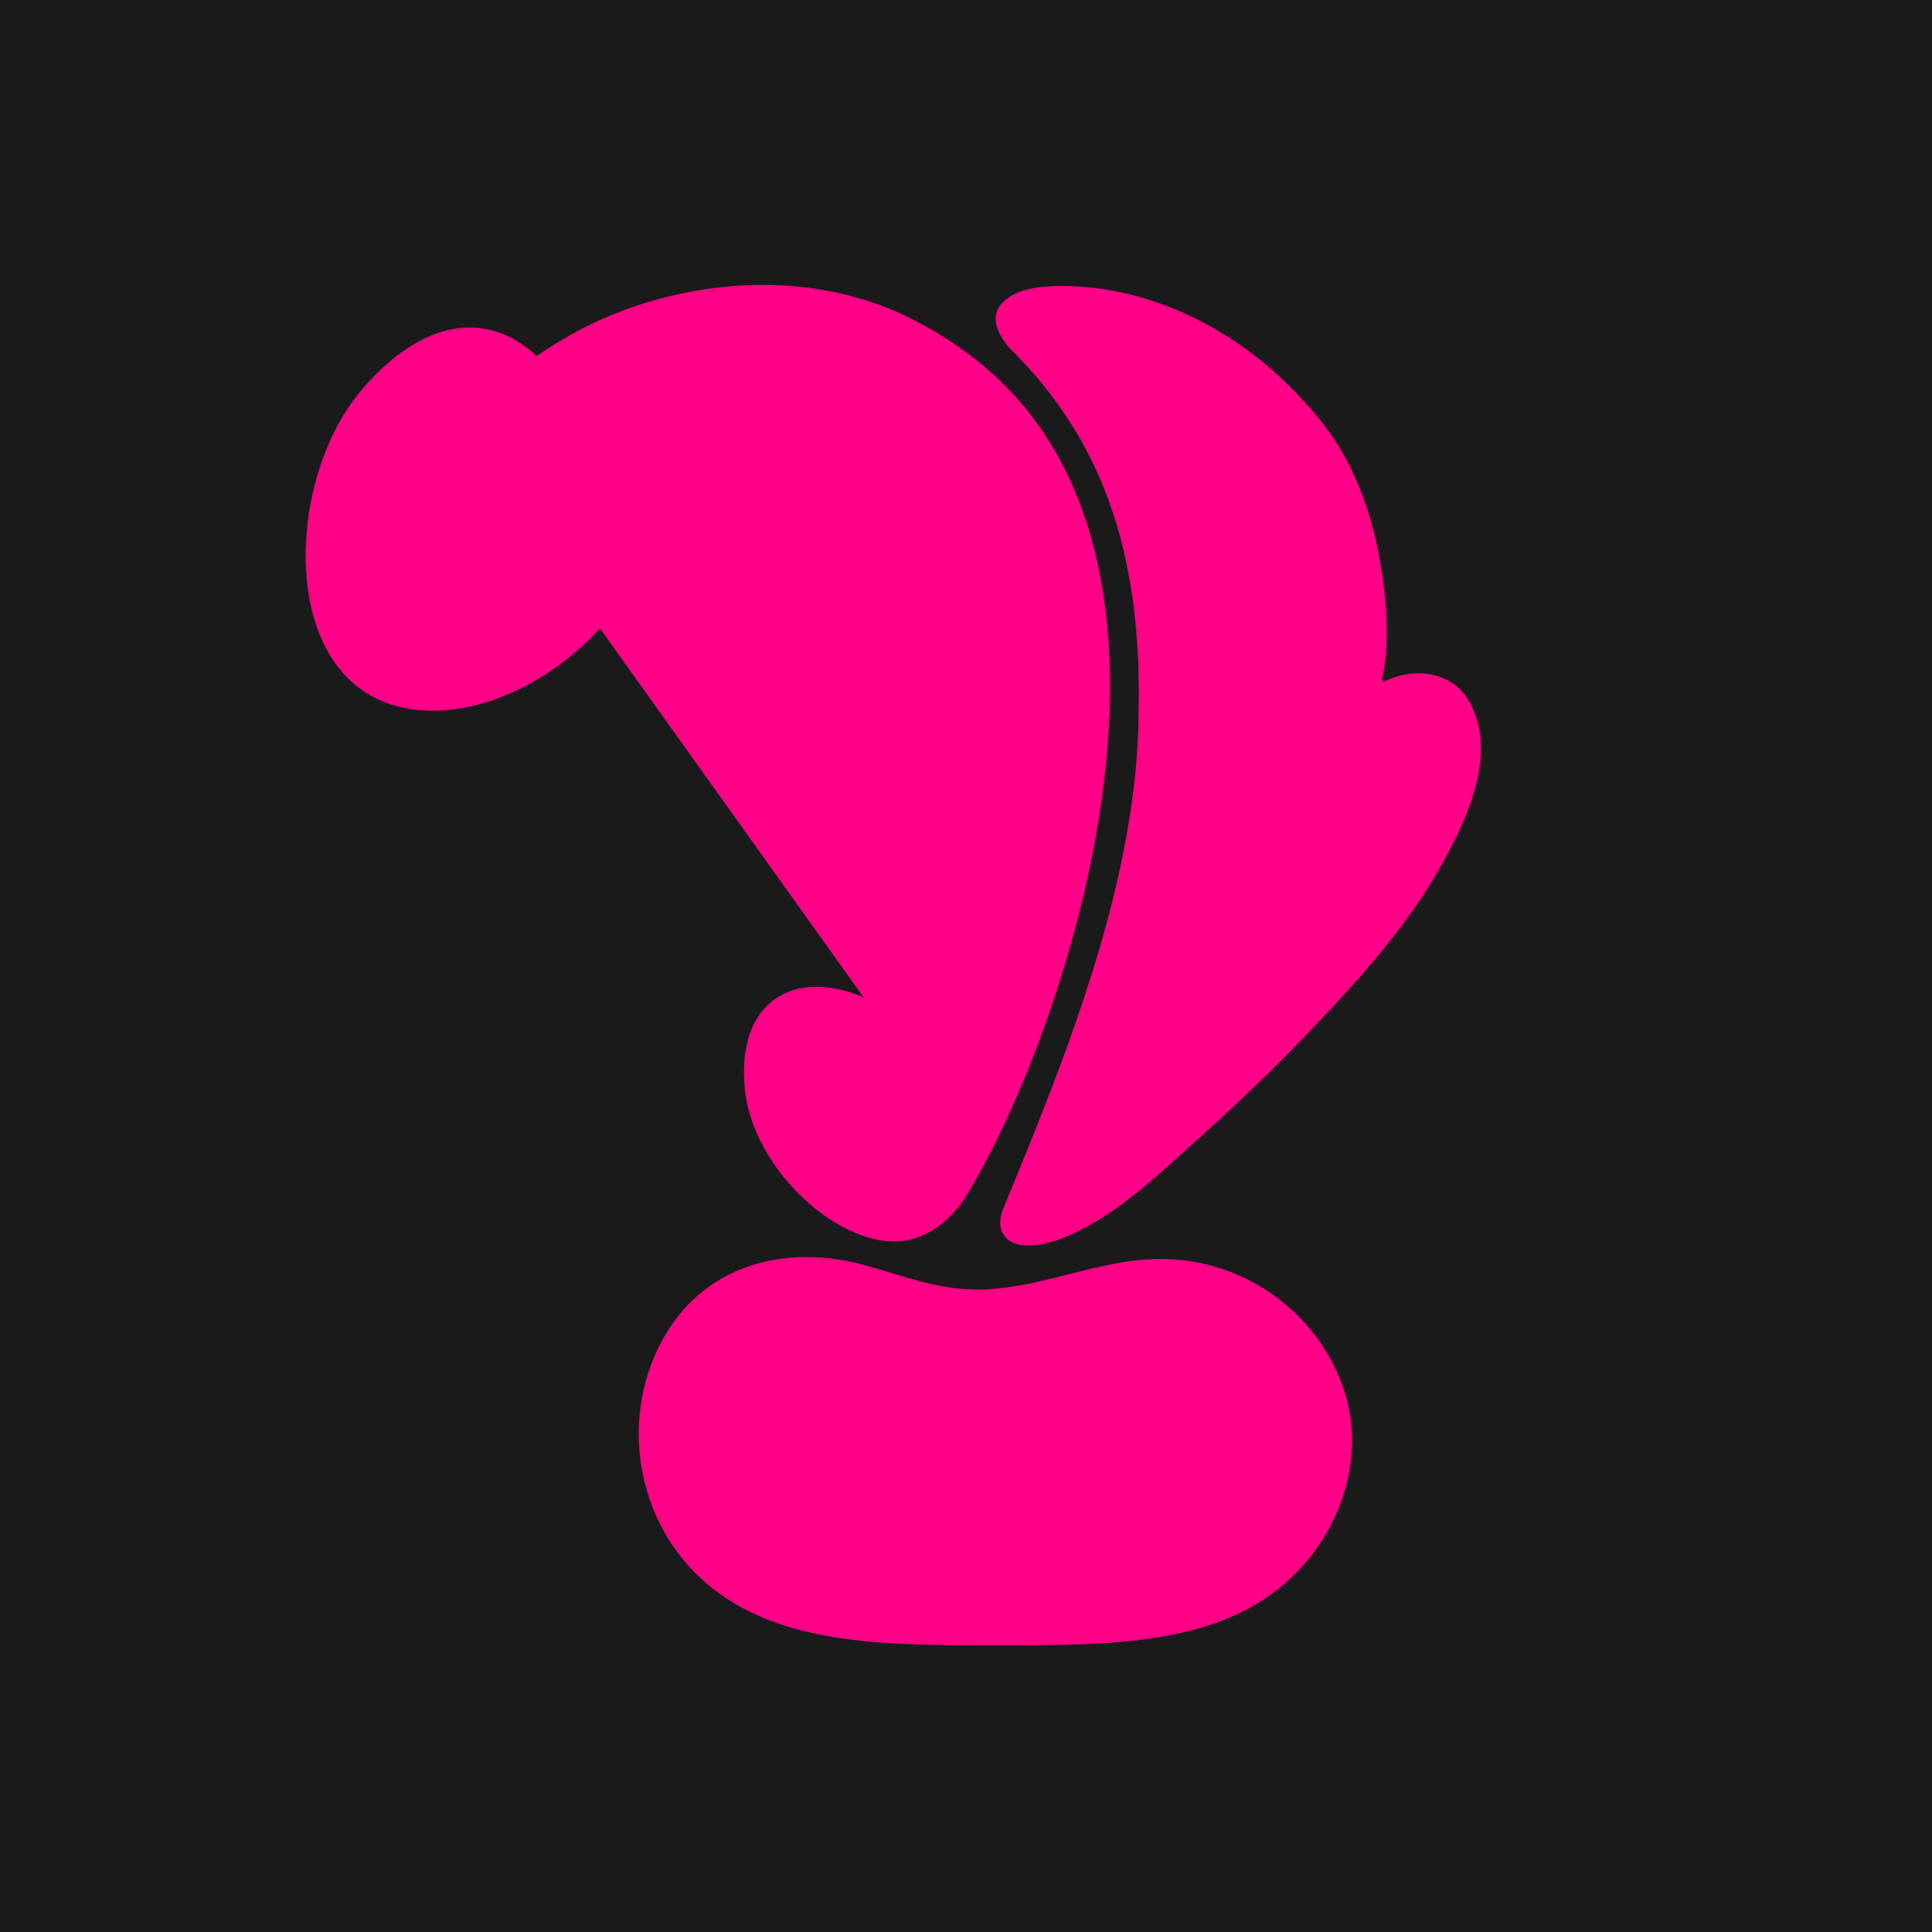
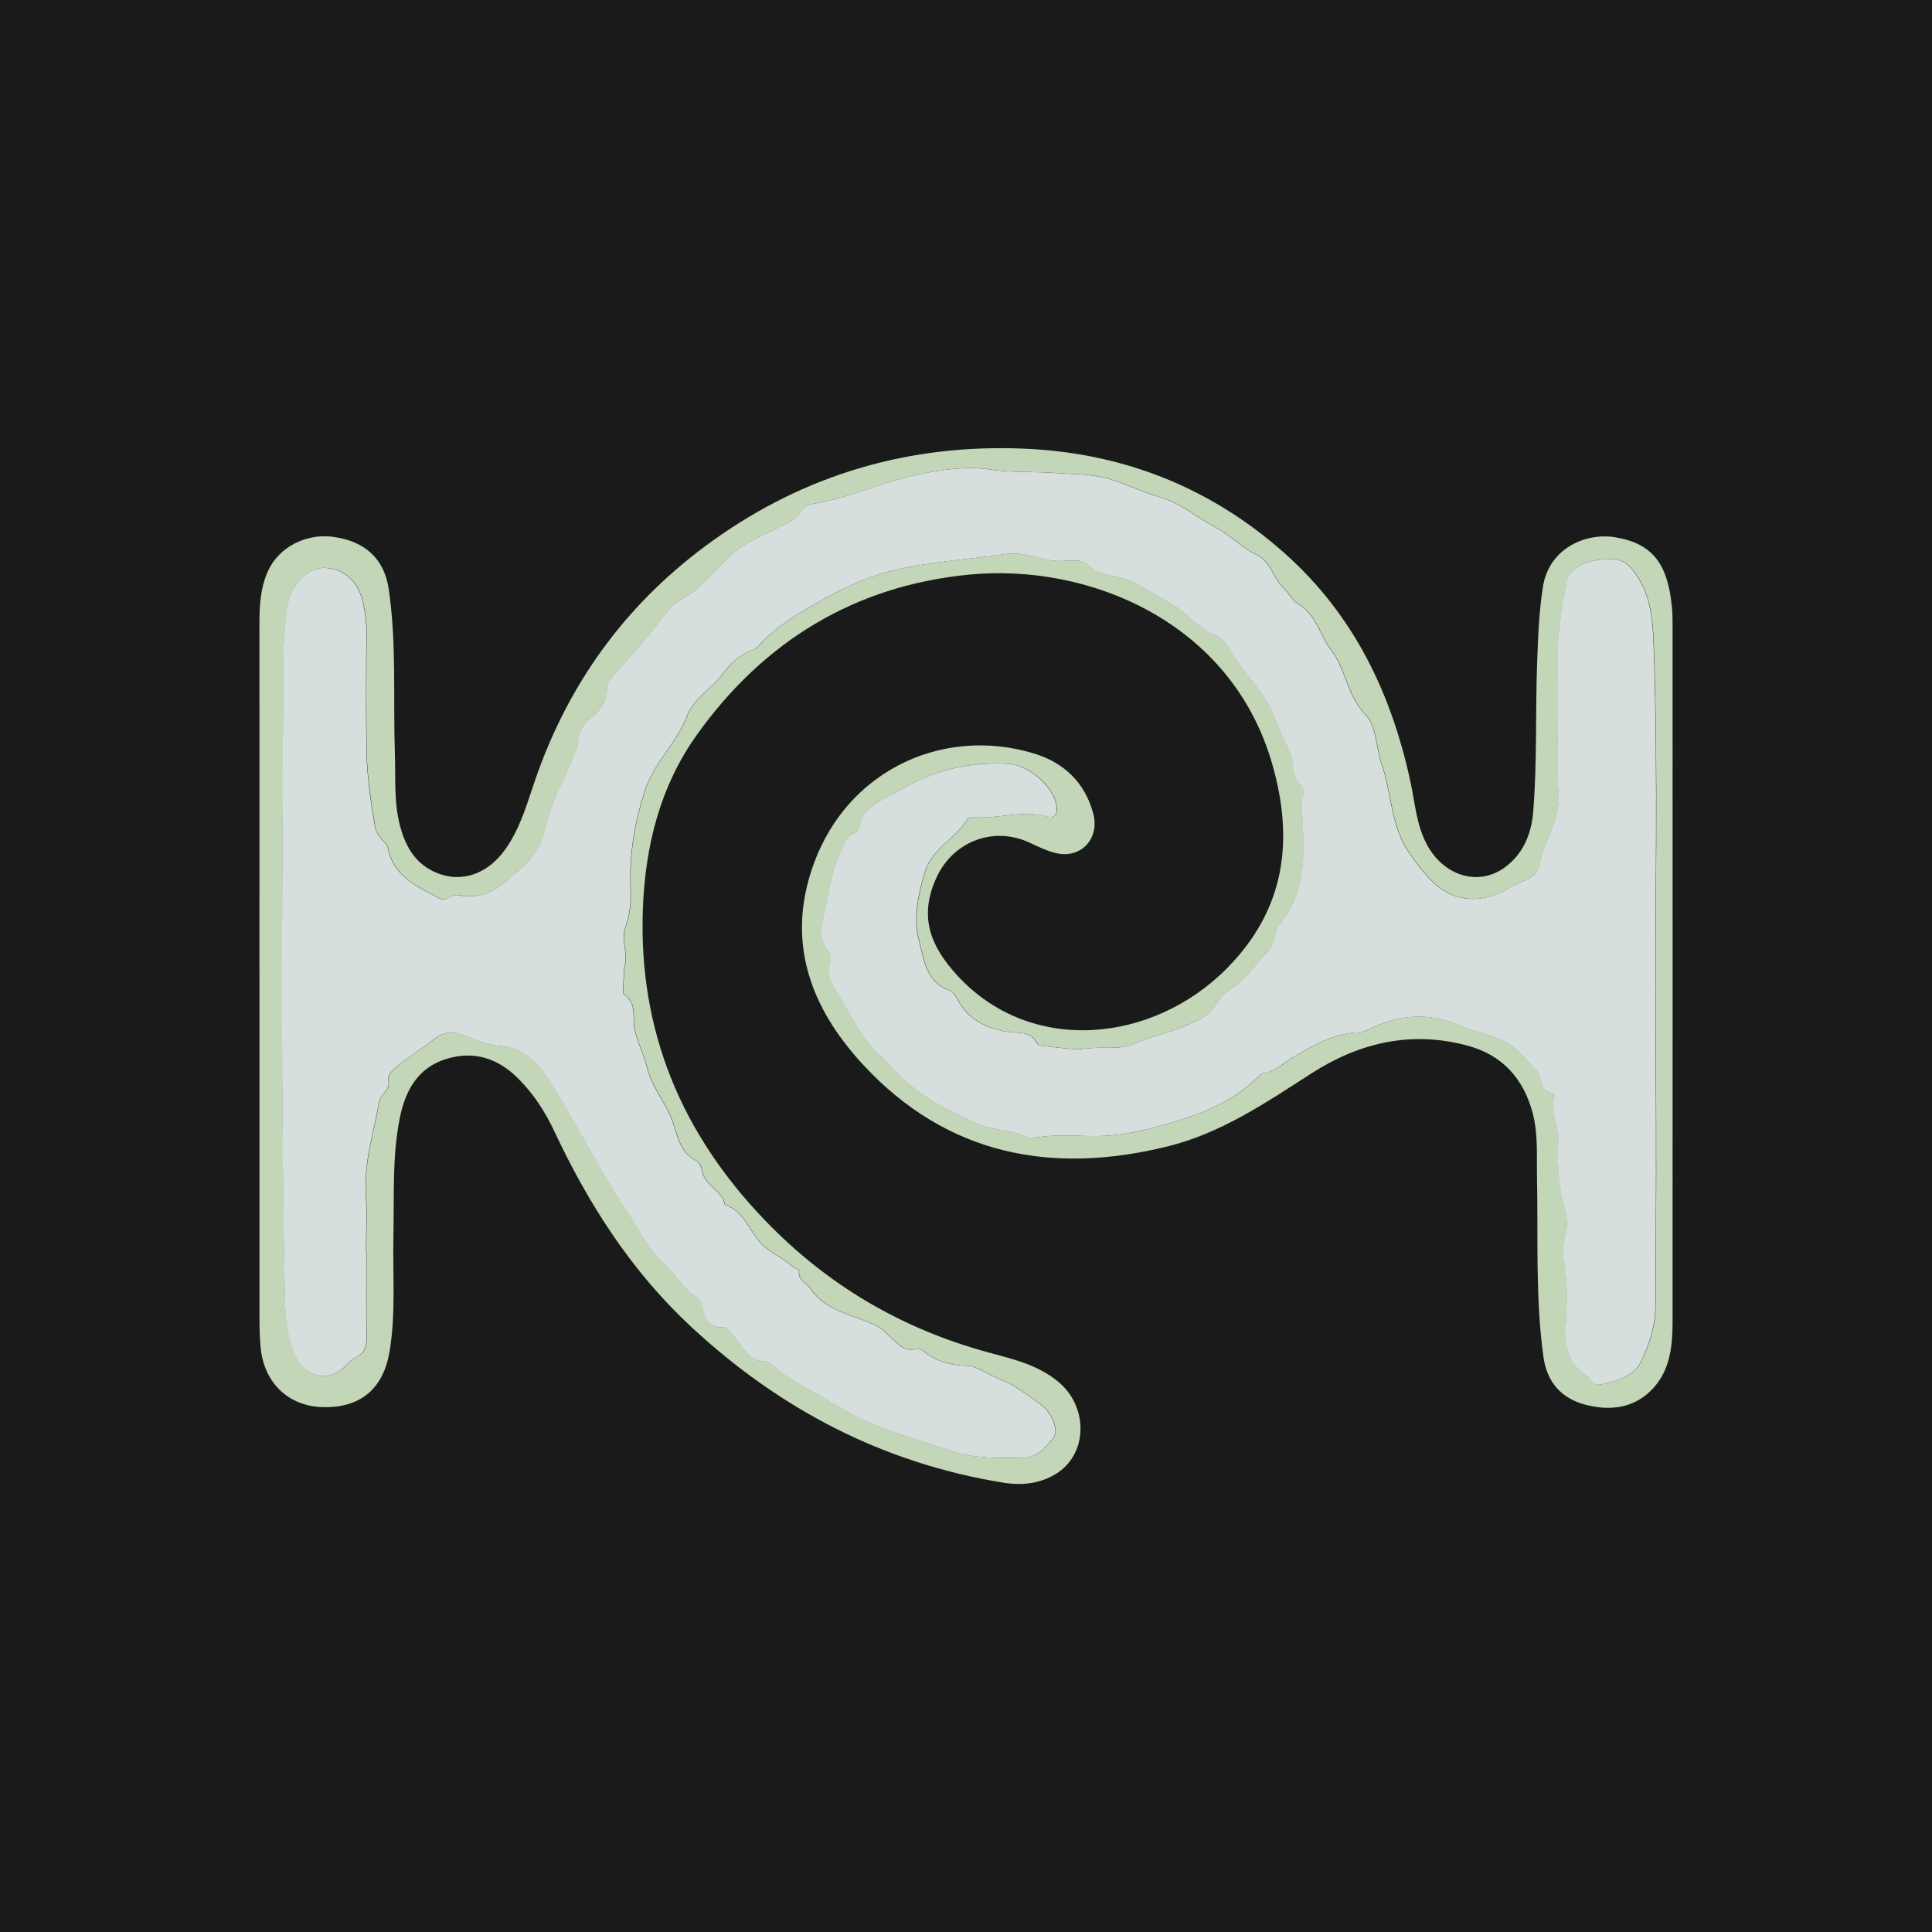
- <svg xmlns="http://www.w3.org/2000/svg" width="108" height="108" viewBox="0 0 108 108" fill="none">
-   <rect width="108" height="108" fill="#1A1A1A" />
-   <g clip-path="url(#clip0_2633_19371)">
-     <path d="M57.309 16.218C57.829 16.067 58.387 16.012 58.895 15.994C63.833 15.843 68.679 18.154 72.117 21.625C73.962 23.486 75.319 25.165 76.404 28.376C77.437 31.431 77.829 35.772 77.259 37.917C77.229 38.031 77.344 38.124 77.448 38.071C79.043 37.277 81.087 37.557 82.017 39.029C83.796 41.85 82.127 45.54 80.707 48.131C79.069 51.116 76.859 53.745 74.555 56.231C72.172 58.802 69.669 61.26 67.058 63.594C64.74 65.663 62.441 67.955 59.525 69.16C58.608 69.538 56.693 70.085 56.054 68.948C55.813 68.519 55.911 67.975 56.1 67.519C59.636 58.958 63.65 49.036 63.65 39.611C63.818 30.7 61.498 24.426 56.424 19.447C56.421 19.445 56.419 19.442 56.416 19.437C55.758 18.653 55.243 17.645 56.115 16.843C56.447 16.538 56.864 16.339 57.306 16.208L57.309 16.218Z" fill="#FF0086" />
-     <path d="M30.007 19.904C29.394 19.331 28.393 18.59 27.049 18.371C23.357 17.763 20.353 21.605 19.911 22.172C16.274 26.823 15.724 36.145 20.791 38.92C24.216 40.796 29.622 39.364 33.541 35.132L48.288 55.767C48.165 55.706 45.403 54.378 43.317 55.853C41.42 57.196 41.568 59.818 41.611 60.574C41.887 65.49 47.517 70.385 51.133 69.225C52.85 68.676 53.747 67.282 54.094 66.715C59.339 58.116 68.264 32.5 55.524 20.924C53.134 18.754 50.437 17.564 50.188 17.456C43.556 14.565 37.15 16.543 35.34 17.171C32.947 18 31.143 19.105 30.004 19.904H30.007Z" fill="#FF0086" />
-     <path d="M72.214 88.161C68.233 91.962 62.252 91.977 55.7 91.977C49.147 91.977 43.09 91.962 39.047 88.108C35.465 84.692 34.658 79.028 37.134 74.718C39.489 70.619 44.023 69.53 48.348 70.727C50.324 71.274 52.279 72.028 54.327 72.083C57.891 72.177 61.173 70.43 64.722 70.377C69.196 70.309 73.308 73.019 74.954 77.203C76.442 80.977 75.177 85.338 72.214 88.163V88.161Z" fill="#FF0086" />
+ <svg xmlns="http://www.w3.org/2000/svg" width="454" height="454" viewBox="0 0 454 454" fill="none">
+   <rect width="454" height="454" fill="#1A1A1A" />
+   <g clip-path="url(#clip0_5262_11446)">
+     <path d="M60.962 228.662C60.962 201.274 60.988 173.885 60.962 146.497C60.962 142.305 61.199 138.167 62.926 134.279C65.443 128.624 71.862 125.263 78.36 126.16C85.899 127.201 90.301 131.445 91.329 138.325C93.24 151.176 92.357 164.132 92.792 177.035C92.99 182.716 92.529 188.449 93.992 194.025C95.099 198.242 97.049 202.078 100.977 204.305C107.33 207.917 114.236 205.913 118.731 199.6C122.619 194.13 124.148 187.685 126.362 181.556C134.468 159.11 148.11 140.921 167.524 127.029C189.403 111.358 213.919 104.307 240.622 105.427C263.595 106.389 284.064 114.324 301.488 129.666C318.003 144.203 326.992 162.827 331.499 183.981C332.514 188.766 332.857 193.721 335.177 198.216C339.039 205.702 347.21 208.431 353.537 203.883C357.847 200.773 359.837 196.12 360.272 190.888C361.247 179.091 360.773 167.242 361.221 155.42C361.445 149.528 361.643 143.65 362.592 137.771C364.015 128.993 372.477 125.052 379.634 126.265C388.267 127.728 391.931 132.407 392.893 142.754C393.012 144.058 393.038 145.376 393.038 146.694C393.038 201.247 393.064 255.814 393.038 310.367C393.038 315.995 392.59 321.636 388.596 326.091C384.247 330.941 378.447 331.626 372.609 330.111C367.033 328.661 363.514 324.918 362.684 318.815C360.76 304.857 361.471 290.834 361.181 276.823C361.076 271.683 361.485 266.49 360.14 261.455C357.992 253.454 353.023 247.945 345.009 245.757C331.737 242.119 319.44 244.966 308.078 252.294C297.415 259.175 286.884 266.318 274.35 269.402C247.041 276.124 222.512 271.419 202.86 250.238C191.67 238.165 185.37 223.838 189.97 206.941C196.85 181.648 221.141 170.182 243.35 177.18C250.072 179.302 254.988 183.968 256.899 191.165C258.481 197.069 254.039 201.88 248.082 200.457C245.881 199.929 243.798 198.862 241.703 197.913C233.399 194.156 224.081 197.741 220.179 205.979C215.843 215.153 218.505 222.112 224.74 228.992C242.151 248.209 271.029 245.111 288.413 227.45C302.015 213.624 304.111 197.452 298.957 179.526C289.349 146.088 255.805 132.302 227.731 135.03C200.765 137.64 179.4 150.767 163.755 172.673C155.095 184.798 151.589 198.875 151.062 213.755C150.047 242.357 160.17 266.437 179.887 286.893C194.517 302.05 211.915 312.265 232.2 317.787C238.065 319.382 244.088 320.726 248.938 324.918C255.819 330.862 255.555 341.802 248.134 346.349C244.378 348.655 240.187 349.117 235.798 348.418C207.421 343.831 183.116 331.086 162.239 311.619C148.334 298.649 138.277 282.939 130.25 265.817C128.102 261.244 125.4 257.066 121.789 253.454C116.925 248.564 111.165 246.838 104.694 248.894C98.196 250.963 95.257 256.249 93.965 262.628C92.107 271.828 92.66 281.159 92.45 290.464C92.252 299.546 93.056 308.64 91.527 317.682C90.051 326.341 84.713 330.862 75.921 330.664C67.868 330.493 62.095 325.049 61.252 316.746C61.015 314.36 60.988 311.935 60.975 309.523C60.962 282.57 60.975 255.629 60.975 228.675L60.962 228.662ZM86.07 293.997C86.07 289.502 86.308 284.995 86.017 280.527C85.53 273.08 87.889 266.121 89.141 258.964C89.484 257.026 91.711 256.196 91.342 254.047C91.066 252.426 92.186 251.675 93.319 250.647C95.889 248.314 98.974 246.653 101.531 244.558C104.773 241.895 107.093 242.423 110.23 243.714C112.536 244.663 114.988 245.533 117.439 245.757C122.804 246.245 126.323 249.421 128.919 253.533C133.348 260.559 137.315 267.874 141.467 275.07C143.483 278.576 145.605 282.082 147.82 285.39C150.535 289.45 152.604 294.023 156.571 297.371C158.957 299.387 160.315 302.643 163.135 304.436C163.992 304.976 164.888 305.648 165.033 306.61C165.508 309.839 166.628 312.172 170.49 311.922C170.885 311.896 171.307 312.871 171.781 313.293C173.93 315.164 174.8 318.156 177.673 319.461C178.991 320.067 180.546 319.725 181.64 320.779C185.687 324.667 190.932 326.657 195.545 329.649C204.271 335.317 214.195 337.821 223.83 341.011C229.208 342.79 235.02 342.658 240.727 342.526C244.049 342.461 245.815 339.917 247.436 338.045C248.899 336.345 247.568 333.432 246.078 331.389C245.208 330.203 238.104 325.326 236.72 324.839C235.798 324.509 234.915 324.061 234.018 323.679C231.791 322.717 229.577 321.029 227.31 320.95C223.395 320.805 220.008 319.975 217.029 317.431C216.647 317.115 215.948 316.812 215.54 316.944C212.653 317.84 211.111 315.85 209.358 314.255C208.475 313.451 207.684 312.449 206.656 311.896C201.2 308.904 194.346 308.6 190.352 302.617C189.561 301.444 187.65 300.943 187.795 298.847C187.848 298.083 186.807 298.122 186.385 297.727C184.079 295.578 181.021 294.392 178.886 292.178C176.012 289.212 174.931 284.56 170.397 283.123C169.804 279.617 165.494 278.589 164.98 274.978C164.862 274.174 164.335 273.093 163.676 272.777C159.985 270.958 159.221 266.964 158.219 263.919C156.703 259.254 153.263 255.708 152.077 250.805C151.392 247.945 149.863 245.045 149.177 241.961C148.558 239.22 149.849 235.977 146.792 233.763C146.146 233.302 146.568 231.259 146.607 229.954C146.633 228.992 146.633 227.911 146.844 227.081C147.622 223.931 145.909 220.649 147.029 217.762C148.228 214.678 148.307 211.449 148.202 208.483C147.951 200.602 149.072 193.669 151.523 185.945C153.645 179.236 159.076 174.637 161.501 168.191C163.082 163.987 167.366 161.825 169.91 158.319C171.768 155.776 173.969 153.812 176.935 152.705C177.436 152.52 177.937 152.204 178.279 151.808C181.746 147.802 186.24 145.007 190.669 142.45C196.204 139.248 201.832 136.203 208.264 134.476C217.609 131.959 227.138 131.55 236.575 130.166C240.899 129.534 244.839 131.814 249.083 131.827C251.258 131.827 254.276 131.326 255.436 132.499C258.903 136.005 263.872 134.99 267.826 137.574C271.45 139.946 275.708 141.594 279.055 144.651C281.072 146.484 283.075 148.316 285.725 149.317C287.398 149.95 288.281 151.439 289.257 152.955C291.379 156.237 293.817 159.413 296.15 162.445C299.392 166.649 300.355 171.618 302.859 175.981C304.322 178.538 303.175 182.242 305.824 184.653C306.549 185.313 306.431 186.538 306.114 187.487C305.719 188.687 305.956 189.807 306.022 191.006C306.523 200.101 307.195 209.353 300.869 216.971C299.182 219.014 299.775 221.703 298.101 223.417C295.069 226.488 292.736 230.31 288.967 232.564C286.436 234.079 285.645 237.111 283.365 238.64C278.317 242.001 272.202 242.818 266.745 245.217C263.12 246.798 259.285 245.902 255.555 246.377C252.154 246.812 248.609 246.073 245.129 245.797C244.629 245.757 243.877 245.52 243.706 245.151C242.309 242.238 239.673 242.857 237.195 242.515C232.252 241.843 227.916 239.879 225.267 235.252C224.726 234.317 224.107 233.051 223.237 232.761C217.464 230.824 217.108 224.985 215.948 220.82C214.657 216.128 215.737 210.764 217.174 205.505C218.888 199.257 224.542 197.214 227.376 192.509C227.586 192.153 228.377 191.969 228.865 192.008C234.532 192.522 240.147 190.295 245.828 191.797C247.897 192.351 248.635 191.349 248.319 189.293C247.634 184.838 241.821 179.764 237.076 179.487C228.496 178.973 220.324 180.699 212.917 184.917C209.582 186.815 205.773 188.067 203.071 191.323C201.859 192.786 202.597 195.066 200.831 195.699C198.946 196.371 198.564 197.886 197.878 199.336C195.334 204.727 194.662 210.619 193.357 216.326C192.843 218.593 192.857 221.136 194.557 223.232C195.466 224.352 195.427 225.763 194.979 227.002C194.399 228.649 194.86 230.099 195.677 231.377C199.196 236.913 201.701 243.068 206.617 247.774C209.477 250.515 212.179 253.626 215.21 256.025C219.454 259.372 224.568 261.692 229.524 264.012C233.359 265.817 237.986 265.237 241.768 267.518C241.927 267.61 242.203 267.557 242.414 267.518C247.726 266.331 253.103 267.056 258.455 266.938C262.725 266.845 266.969 266.068 270.949 265C279.991 262.601 289.046 259.82 295.926 252.795C296.216 252.492 296.664 252.255 297.073 252.176C299.867 251.662 301.818 249.698 304.124 248.314C308.777 245.546 313.548 242.844 319.176 242.581C320.178 242.528 321.048 242.251 321.957 241.79C328.837 238.271 336.139 237.902 343.032 240.959C346.393 242.449 349.978 243.029 353.339 244.61C356.885 246.284 358.743 249.184 361.221 251.596C362.684 253.019 361.564 256.525 364.964 256.828C365.122 256.842 365.412 257.435 365.333 257.646C363.976 261.204 366.506 264.407 366.216 267.939C365.926 271.498 366.203 275.109 366.585 278.721C366.954 282.28 368.826 285.627 368.088 289.331C367.666 291.466 367.047 293.654 367.468 295.829C368.51 301.048 368.233 306.32 367.982 311.54C367.758 316.324 368.457 320.331 372.714 323.151C373.834 323.89 374.296 325.682 376.088 325.353C379.924 324.641 384.023 323.349 385.67 319.935C387.502 316.113 389.018 311.751 389.044 307.388C389.216 286.576 389.255 265.752 389.097 244.94C388.847 213.742 389.783 182.531 388.623 151.334C388.385 145.034 387.845 139.142 383.706 133.923C382.349 132.209 380.912 131.405 379.133 131.418C376.708 131.432 374.072 131.55 371.95 132.526C370.408 133.224 368.549 134.634 368.167 136.717C366.954 143.373 365.821 149.989 366.045 156.843C366.374 166.873 365.715 176.943 366.269 186.96C366.598 193.036 362.842 197.557 361.88 203.053C361.247 206.651 357.57 206.875 355.066 208.47C349.464 212.016 342.861 212.345 337.866 208.233C335.374 206.177 333.384 203.449 331.434 200.76C326.82 194.381 327.124 186.551 324.712 179.54C323.38 175.678 323.486 170.603 320.968 168.007C316.606 163.526 316.408 157.384 312.823 152.731C310.187 149.304 309.436 144.48 305.258 142.055C303.702 141.146 302.977 139.406 301.738 138.259C299.195 135.9 298.628 131.88 295.32 130.351C291.787 128.717 289.23 125.791 285.738 123.945C281.309 121.599 277.487 118.172 272.426 116.762C268.472 115.655 264.742 113.731 260.788 112.571C256.596 111.332 252.154 111.437 247.818 111.134C242.849 110.778 237.801 111.095 232.911 110.343C227.138 109.46 221.563 110.356 216.08 111.437C207.605 113.111 199.697 117.026 191.104 118.383C189.957 118.568 188.889 119.161 188.388 120.07C187.334 121.968 185.462 122.614 183.775 123.537C180.151 125.527 176.025 126.911 172.928 129.507C168.974 132.829 165.877 137.126 161.461 140.052C160.13 140.935 158.482 141.58 157.507 142.833C153.514 147.973 149.441 153.034 144.973 157.779C143.866 158.952 142.666 160.244 142.666 162.01C142.666 165.094 140.768 167.137 138.686 168.837C136.906 170.287 136.102 171.763 135.944 174.057C135.799 176.165 134.56 178.116 133.796 180.106C132.491 183.533 130.527 186.644 129.46 190.176C128.115 194.591 127.601 199.231 123.739 202.79C119.1 207.073 115.014 211.792 107.804 210.355C106.17 210.025 105.037 212.055 103.165 211.04C97.985 208.233 92.436 205.926 91.171 199.165C91.039 198.493 90.367 197.886 89.853 197.333C89.023 196.423 88.377 195.435 88.166 194.196C87.125 188.173 86.255 182.123 86.162 176.007C86.031 166.913 86.07 157.819 86.162 148.724C86.189 146.286 85.873 143.913 85.359 141.58C84.212 136.361 80.35 133.185 75.697 133.461C72.02 133.672 68.396 137.666 67.631 142.121C66.366 149.489 66.603 156.975 66.577 164.33C66.353 211.199 65.997 258.067 66.985 304.923C67.091 309.681 67.447 314.176 69.437 318.604C71.704 323.665 77.437 324.984 81.207 320.977C82.024 320.107 82.973 319.29 84.014 318.736C85.859 317.761 86.189 316.271 86.162 314.36C86.083 307.572 86.136 300.771 86.136 293.984L86.07 293.997Z" fill="#C3D6B7" />
+     <path d="M86.075 293.996C86.075 300.784 86.022 307.585 86.101 314.372C86.127 316.27 85.798 317.76 83.953 318.748C82.912 319.302 81.963 320.119 81.145 320.989C77.389 324.996 71.656 323.678 69.375 318.616C67.385 314.188 67.029 309.68 66.924 304.935C65.935 258.066 66.291 211.197 66.515 164.342C66.555 156.987 66.304 149.488 67.57 142.133C68.334 137.678 71.959 133.684 75.636 133.474C80.289 133.21 84.15 136.386 85.297 141.593C85.811 143.926 86.127 146.298 86.101 148.736C86.009 157.831 85.969 166.925 86.101 176.019C86.193 182.135 87.05 188.185 88.105 194.208C88.315 195.434 88.961 196.422 89.792 197.345C90.306 197.899 90.978 198.505 91.11 199.177C92.375 205.939 97.924 208.258 103.104 211.052C104.975 212.067 106.109 210.038 107.743 210.367C114.953 211.804 119.039 207.085 123.678 202.802C127.527 199.243 128.054 194.604 129.398 190.188C130.466 186.656 132.443 183.545 133.735 180.118C134.499 178.128 135.738 176.178 135.883 174.069C136.041 171.775 136.845 170.299 138.624 168.849C140.707 167.149 142.605 165.106 142.605 162.022C142.605 160.256 143.804 158.977 144.911 157.791C149.379 153.046 153.452 147.985 157.446 142.845C158.421 141.593 160.069 140.947 161.4 140.064C165.828 137.138 168.913 132.841 172.867 129.52C175.964 126.923 180.089 125.539 183.714 123.549C185.401 122.626 187.273 121.98 188.327 120.082C188.828 119.173 189.896 118.58 191.042 118.395C199.636 117.038 207.544 113.123 216.019 111.449C221.502 110.369 227.09 109.472 232.85 110.355C237.753 111.094 242.801 110.79 247.757 111.146C252.093 111.449 256.535 111.344 260.726 112.583C264.68 113.743 268.397 115.667 272.364 116.774C277.426 118.185 281.248 121.611 285.676 123.957C289.169 125.803 291.726 128.729 295.258 130.363C298.58 131.892 299.133 135.912 301.677 138.271C302.916 139.418 303.641 141.158 305.196 142.067C309.374 144.505 310.126 149.316 312.762 152.743C316.347 157.409 316.544 163.551 320.907 168.019C323.438 170.616 323.319 175.69 324.65 179.552C327.062 186.564 326.759 194.393 331.372 200.772C333.323 203.474 335.313 206.202 337.804 208.245C342.799 212.357 349.403 212.028 355.004 208.482C357.522 206.888 361.199 206.663 361.819 203.065C362.781 197.569 366.537 193.035 366.208 186.972C365.654 176.968 366.313 166.885 365.984 156.855C365.759 150.002 366.893 143.372 368.106 136.729C368.488 134.647 370.346 133.236 371.888 132.538C374.023 131.562 376.646 131.444 379.072 131.431C380.851 131.417 382.274 132.221 383.645 133.935C387.784 139.154 388.324 145.046 388.561 151.346C389.721 182.544 388.785 213.754 389.036 244.952C389.194 265.764 389.154 286.588 388.983 307.4C388.944 311.763 387.441 316.125 385.609 319.948C383.961 323.374 379.862 324.653 376.027 325.365C374.248 325.694 373.773 323.902 372.653 323.164C368.409 320.343 367.697 316.336 367.921 311.552C368.171 306.332 368.448 301.06 367.407 295.841C366.972 293.666 367.592 291.491 368.026 289.343C368.765 285.639 366.906 282.292 366.524 278.733C366.142 275.122 365.878 271.51 366.155 267.952C366.432 264.419 363.914 261.216 365.272 257.658C365.351 257.447 365.061 256.854 364.903 256.841C361.502 256.537 362.623 253.032 361.16 251.608C358.682 249.196 356.823 246.296 353.278 244.623C349.917 243.041 346.332 242.448 342.971 240.972C336.091 237.927 328.776 238.283 321.896 241.802C320.986 242.263 320.116 242.54 319.115 242.593C313.473 242.856 308.715 245.558 304.063 248.326C301.743 249.697 299.806 251.674 297.011 252.188C296.603 252.267 296.155 252.504 295.865 252.807C288.985 259.833 279.93 262.614 270.888 265.012C266.908 266.067 262.65 266.858 258.393 266.95C253.042 267.068 247.665 266.344 242.353 267.53C242.142 267.583 241.865 267.635 241.707 267.53C237.924 265.25 233.298 265.83 229.463 264.024C224.52 261.704 219.393 259.371 215.149 256.037C212.117 253.651 209.429 250.527 206.555 247.786C201.639 243.08 199.135 236.925 195.616 231.39C194.812 230.124 194.337 228.661 194.917 227.014C195.352 225.775 195.392 224.365 194.495 223.244C192.795 221.149 192.782 218.605 193.296 216.338C194.601 210.631 195.273 204.739 197.817 199.348C198.502 197.885 198.898 196.383 200.769 195.711C202.535 195.078 201.784 192.798 203.01 191.335C205.712 188.079 209.521 186.827 212.856 184.929C220.263 180.725 228.435 178.998 237.015 179.499C241.747 179.776 247.559 184.863 248.258 189.305C248.574 191.361 247.849 192.363 245.767 191.809C240.086 190.294 234.458 192.534 228.804 192.02C228.316 191.981 227.525 192.178 227.314 192.521C224.48 197.226 218.839 199.256 217.113 205.517C215.663 210.776 214.582 216.14 215.887 220.832C217.034 224.997 217.403 230.836 223.176 232.774C224.046 233.063 224.665 234.329 225.205 235.265C227.855 239.891 232.191 241.855 237.134 242.527C239.611 242.856 242.234 242.25 243.645 245.163C243.816 245.532 244.567 245.769 245.068 245.809C248.548 246.086 252.093 246.824 255.494 246.389C259.21 245.914 263.059 246.81 266.684 245.229C272.14 242.83 278.256 242.026 283.304 238.652C285.584 237.123 286.375 234.105 288.906 232.576C292.675 230.309 295.008 226.487 298.039 223.429C299.726 221.728 299.12 219.027 300.807 216.984C307.134 209.352 306.462 200.1 305.961 191.019C305.895 189.819 305.658 188.686 306.053 187.499C306.369 186.55 306.488 185.325 305.763 184.666C303.114 182.254 304.26 178.537 302.797 175.993C300.293 171.63 299.344 166.661 296.089 162.457C293.756 159.425 291.317 156.249 289.195 152.967C288.22 151.451 287.337 149.962 285.663 149.329C283.014 148.328 281.011 146.509 278.994 144.664C275.646 141.606 271.389 139.958 267.764 137.586C263.81 135.002 258.841 136.031 255.375 132.511C254.215 131.338 251.197 131.839 249.022 131.839C244.765 131.826 240.824 129.546 236.514 130.179C227.077 131.562 217.548 131.971 208.203 134.488C201.784 136.228 196.156 139.26 190.607 142.463C186.179 145.033 181.684 147.827 178.218 151.82C177.875 152.216 177.361 152.532 176.873 152.717C173.908 153.824 171.707 155.788 169.848 158.332C167.291 161.837 163.021 163.999 161.439 168.204C159.014 174.635 153.597 179.249 151.462 185.957C149.01 193.681 147.89 200.627 148.141 208.496C148.233 211.474 148.167 214.69 146.967 217.774C145.847 220.661 147.574 223.93 146.783 227.093C146.572 227.923 146.585 229.004 146.546 229.966C146.506 231.271 146.084 233.301 146.73 233.775C149.788 235.989 148.496 239.219 149.116 241.973C149.801 245.044 151.33 247.957 152.016 250.817C153.189 255.72 156.642 259.279 158.158 263.932C159.146 266.989 159.924 270.97 163.614 272.789C164.26 273.105 164.8 274.199 164.919 274.99C165.433 278.614 169.743 279.629 170.336 283.135C174.883 284.572 175.964 289.224 178.824 292.19C180.959 294.404 184.017 295.591 186.324 297.739C186.745 298.134 187.787 298.082 187.734 298.859C187.589 300.955 189.513 301.456 190.291 302.629C194.271 308.613 201.138 308.916 206.595 311.908C207.623 312.474 208.414 313.463 209.297 314.267C211.05 315.862 212.592 317.865 215.478 316.956C215.887 316.824 216.599 317.127 216.968 317.443C219.946 319.987 223.334 320.831 227.248 320.962C229.515 321.042 231.716 322.729 233.957 323.691C234.853 324.086 235.736 324.521 236.659 324.851C238.043 325.338 245.147 330.215 246.017 331.401C247.506 333.444 248.851 336.357 247.375 338.057C245.767 339.929 243.987 342.459 240.666 342.539C234.959 342.657 229.146 342.802 223.769 341.023C214.134 337.833 204.209 335.329 195.484 329.661C190.884 326.67 185.625 324.679 181.579 320.791C180.485 319.737 178.916 320.079 177.612 319.473C174.738 318.155 173.868 315.163 171.72 313.305C171.232 312.883 170.824 311.908 170.428 311.934C166.567 312.184 165.446 309.852 164.972 306.622C164.827 305.66 163.93 304.988 163.074 304.448C160.253 302.655 158.896 299.4 156.51 297.383C152.543 294.035 150.473 289.462 147.758 285.402C145.544 282.094 143.422 278.588 141.405 275.082C137.254 267.886 133.286 260.571 128.858 253.546C126.275 249.433 122.742 246.257 117.378 245.769C114.926 245.545 112.475 244.675 110.168 243.726C107.031 242.435 104.712 241.907 101.469 244.57C98.912 246.679 95.841 248.339 93.258 250.659C92.124 251.674 91.004 252.438 91.281 254.06C91.65 256.208 89.422 257.052 89.08 258.976C87.828 266.133 85.469 273.092 85.956 280.539C86.246 285.007 86.009 289.514 86.009 294.009L86.075 293.996Z" fill="#D6DEDE" />
  </g>
  <defs>
-     <clipPath id="clip0_2633_19371">
-       <rect width="65.707" height="76.254" fill="white" transform="translate(17.0859 15.9258)" />
+     <clipPath id="clip0_5262_11446">
+       <rect width="332.076" height="243.386" fill="white" transform="translate(60.9619 105.307)" />
    </clipPath>
  </defs>
</svg>
